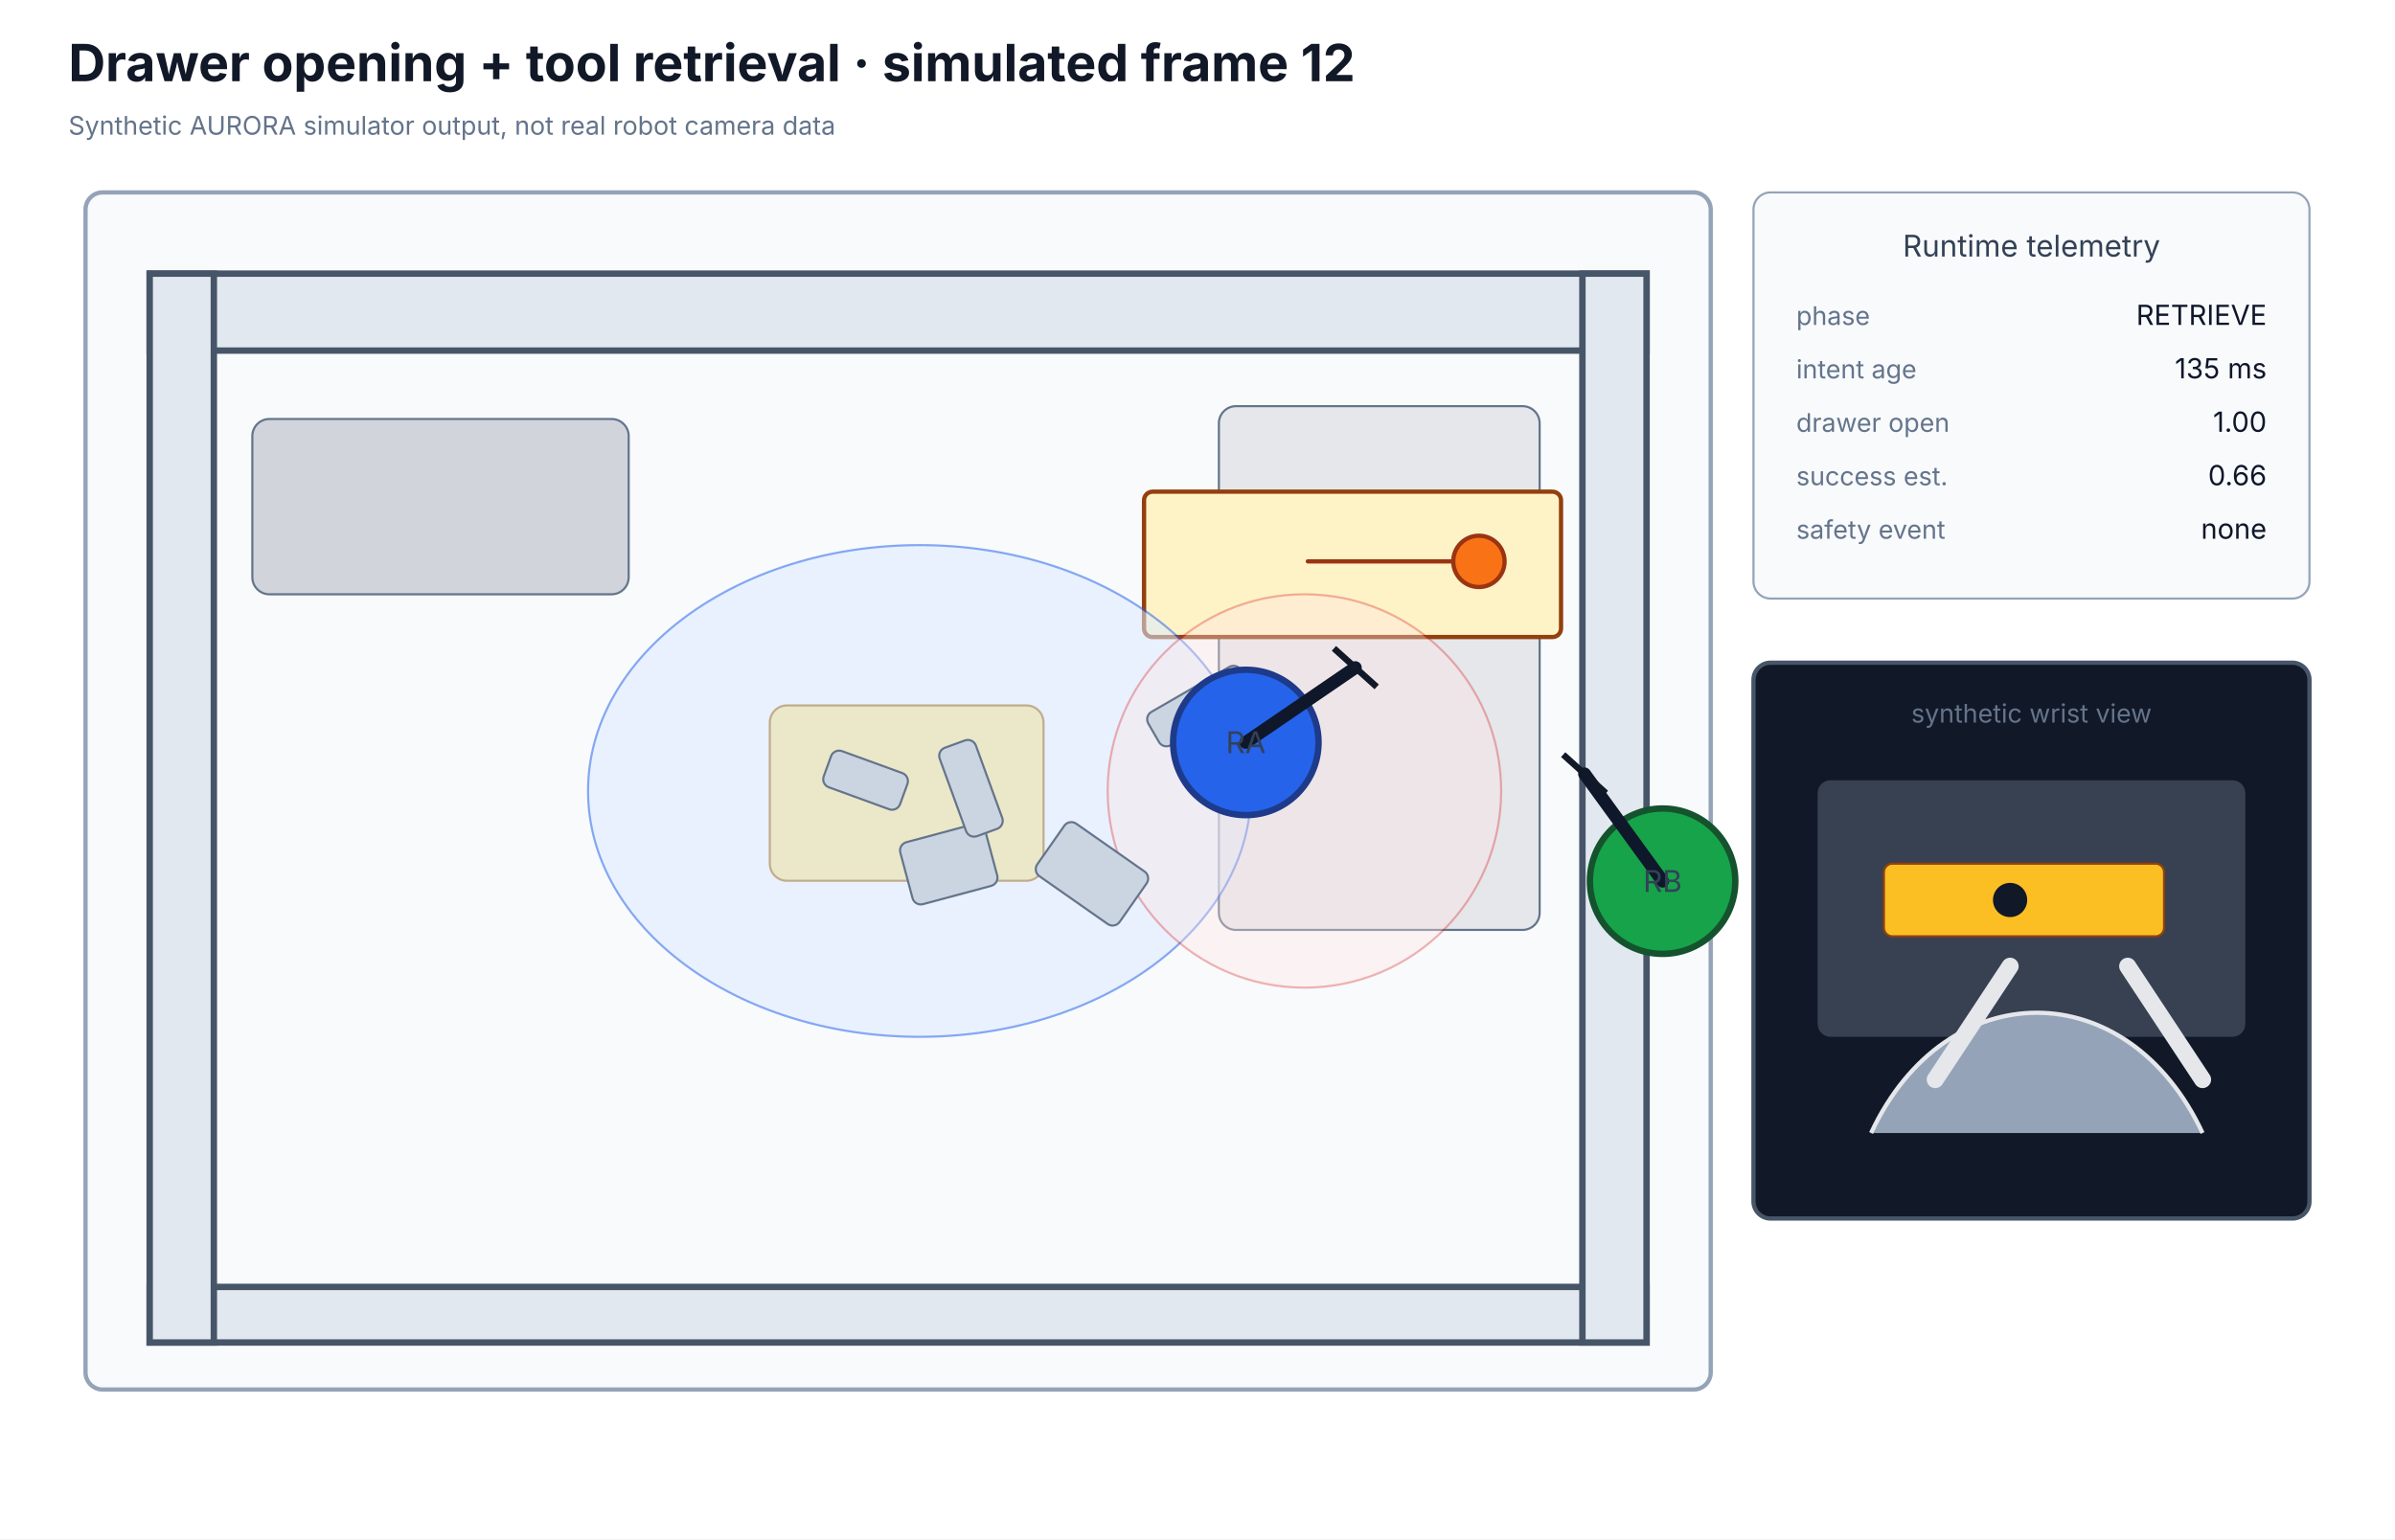
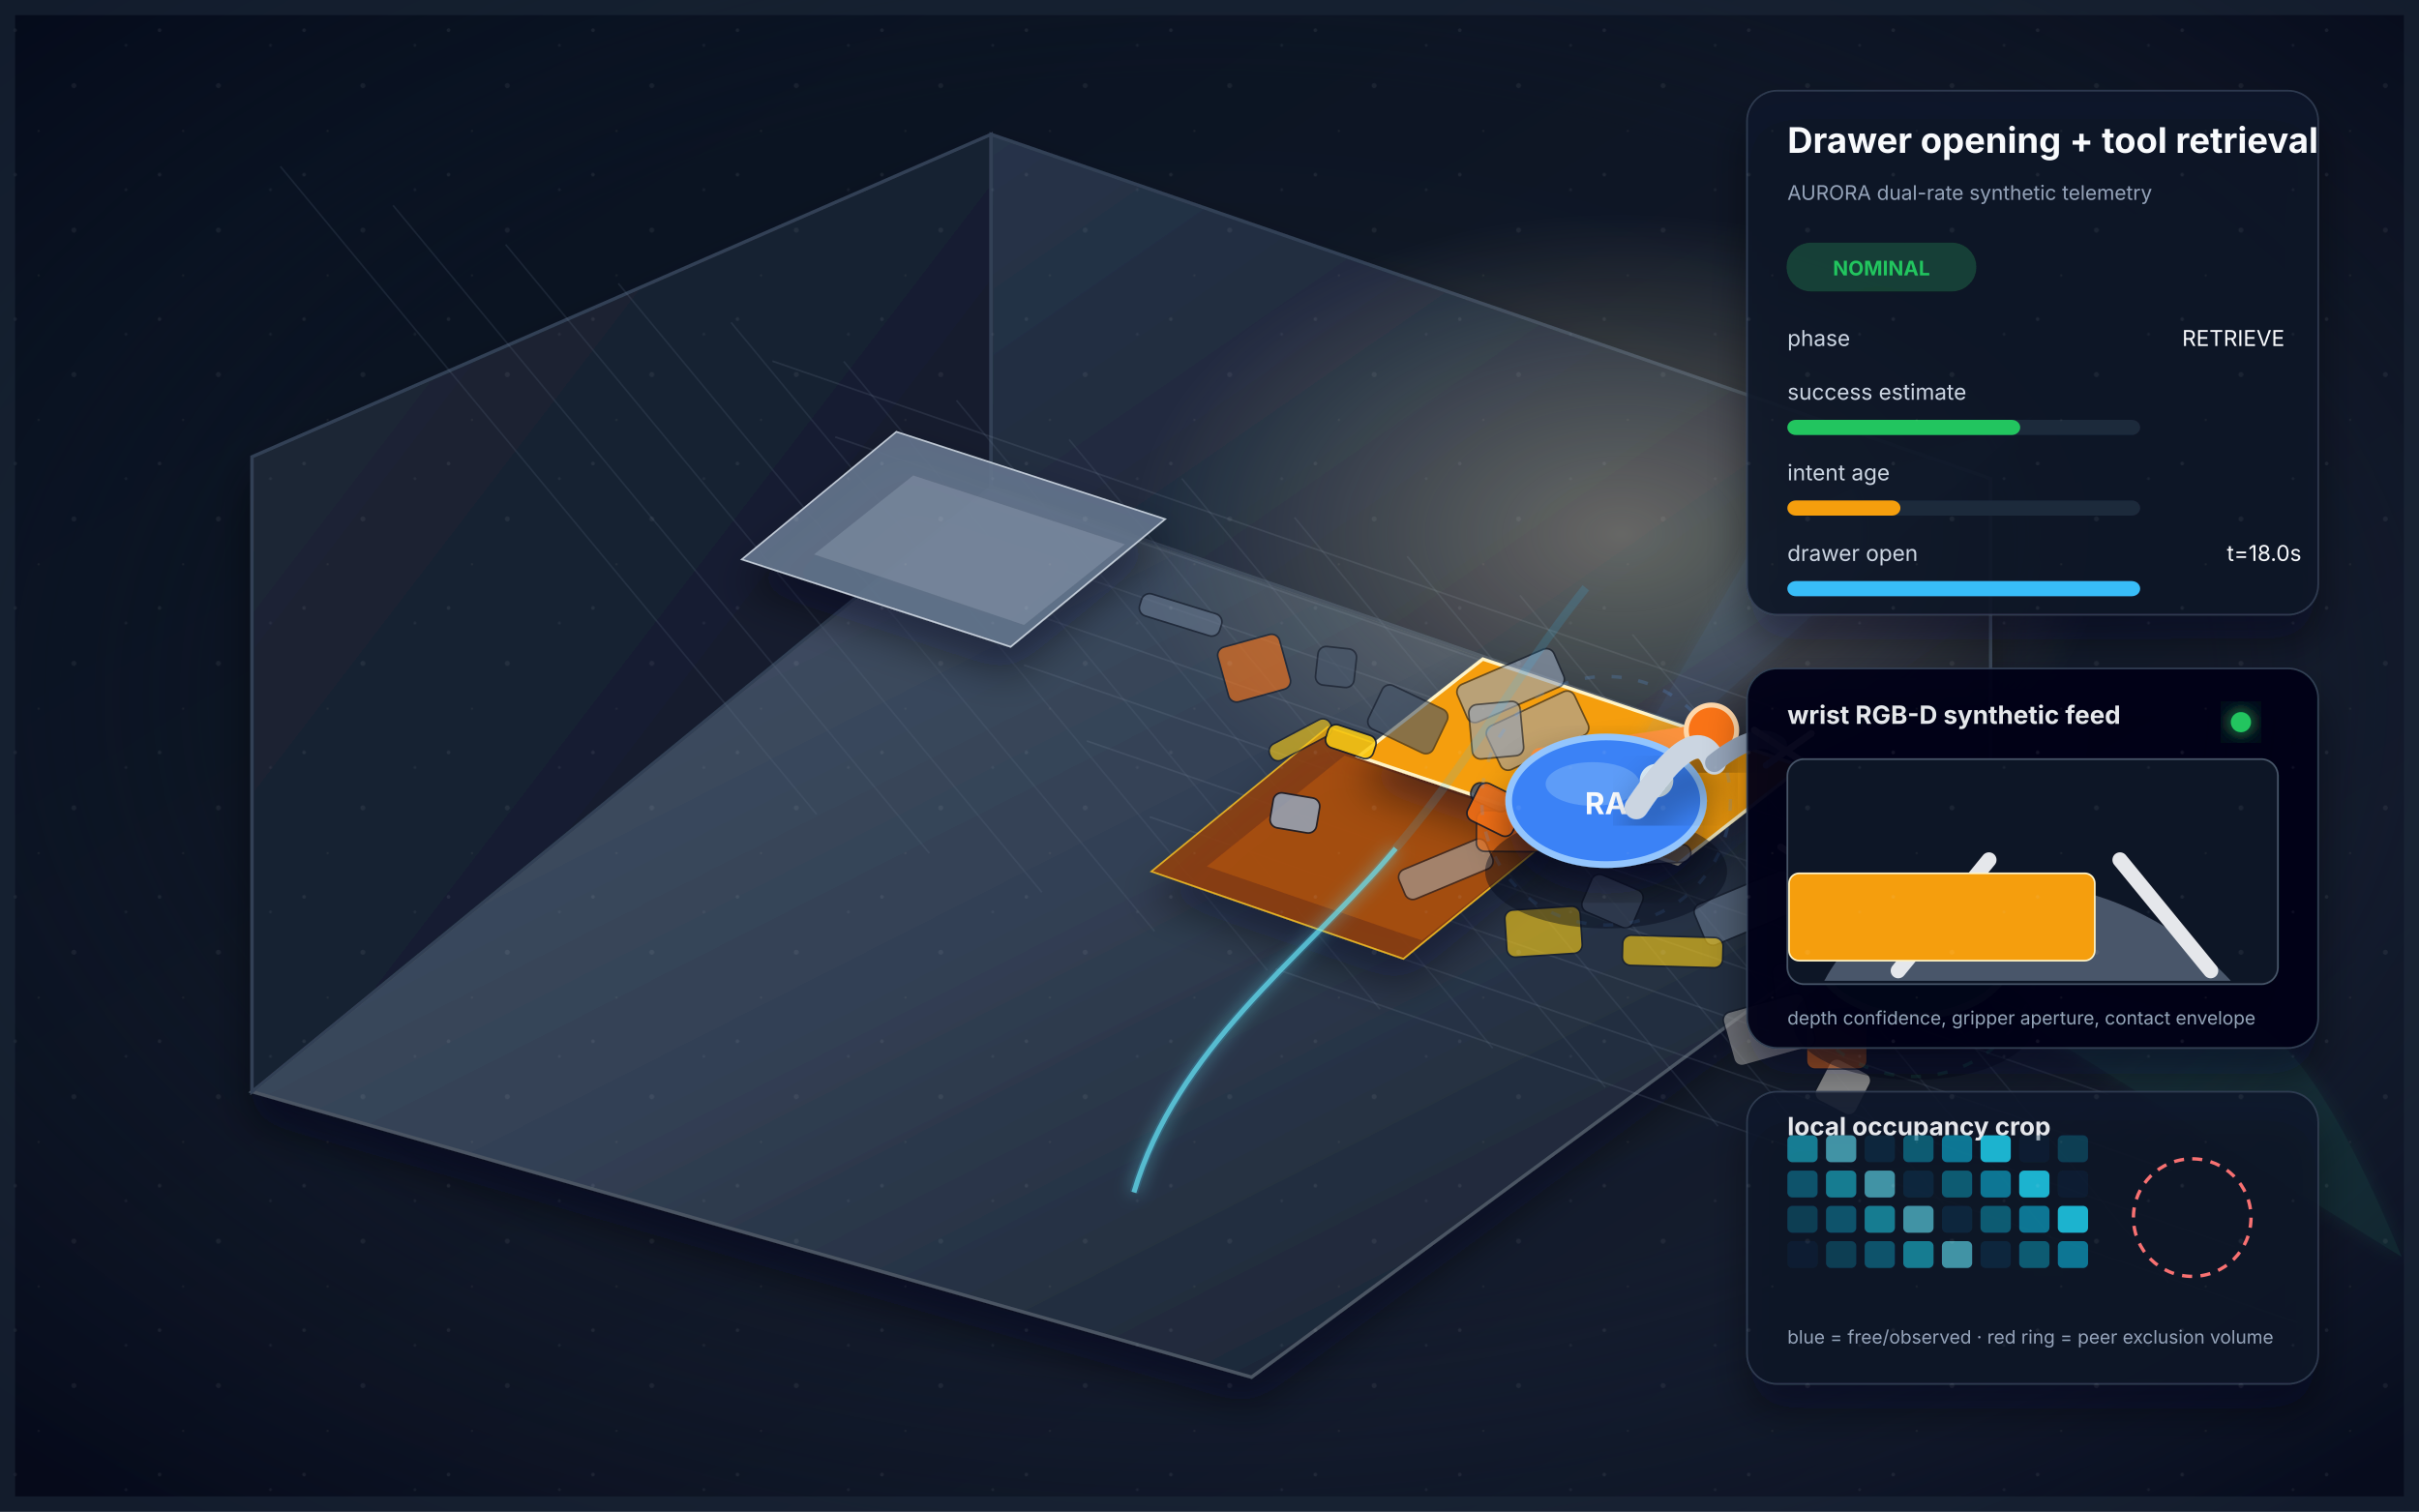
- <svg xmlns="http://www.w3.org/2000/svg" width="1120" height="720" viewBox="0 0 1120 720">
-   <style>text{font-family:Inter,Arial,sans-serif}.title{font-size:24px;font-weight:700;fill:#111827}.label{font-size:14px;fill:#334155}.small{font-size:12px;fill:#64748b}.hud{font-size:13px;fill:#0f172a}.wall{fill:#e2e8f0;stroke:#475569;stroke-width:3}.floor{fill:#f8fafc}.zone{fill:#dbeafe;stroke:#2563eb;stroke-width:1;opacity:.55}.danger{fill:#fee2e2;stroke:#dc2626;stroke-width:1}.drawer{fill:#fef3c7;stroke:#92400e;stroke-width:2}.clutter{fill:#cbd5e1;stroke:#64748b;stroke-width:1}.tool{fill:#f97316;stroke:#9a3412;stroke-width:2}.robotA{fill:#2563eb;stroke:#1e3a8a;stroke-width:3}.robotB{fill:#16a34a;stroke:#14532d;stroke-width:3}.arm{stroke:#0f172a;stroke-width:6;stroke-linecap:round}.grip{stroke:#111827;stroke-width:3}</style>
-   <rect width="100%" height="100%" fill="#ffffff" />
-   <text x="32.0" y="38.0" class="title" text-anchor="start">Drawer opening + tool retrieval · simulated frame 12</text>
-   <text x="32.0" y="63.0" class="small" text-anchor="start">Synthetic AURORA simulator output, not real robot camera data</text>
-   <rect x="40" y="90" width="760" height="560" rx="8" class="floor" stroke="#94a3b8" stroke-width="2" />
-   <rect x="70" y="128" width="700" height="36" class="wall" />
-   <rect x="70" y="602" width="700" height="26" class="wall" />
-   <rect x="70" y="128" width="30" height="500" class="wall" />
-   <rect x="740" y="128" width="30" height="500" class="wall" />
-   <rect x="118" y="196" width="176" height="82" rx="8" fill="#d1d5db" stroke="#64748b" />
-   <rect x="570" y="190" width="150" height="245" rx="8" fill="#e5e7eb" stroke="#64748b" />
-   <rect x="535.0" y="230" width="195.0" height="68" rx="4" class="drawer" />
-   <rect x="360" y="330" width="128" height="82" rx="8" fill="#fde68a" stroke="#a16207" />
-   <ellipse cx="430" cy="370" rx="155" ry="115" class="zone" />
-   <circle cx="610" cy="370" r="92" class="danger" opacity=".35" />
-   <rect x="390" y="350" width="38" height="18" rx="4" class="clutter" transform="rotate(20 390 350)" />
-   <rect x="420" y="395" width="41" height="30" rx="4" class="clutter" transform="rotate(-15 420 395)" />
-   <rect x="455" y="345" width="44" height="18" rx="4" class="clutter" transform="rotate(70 455 345)" />
-   <rect x="500" y="383" width="47" height="30" rx="4" class="clutter" transform="rotate(35 500 383)" />
-   <rect x="535" y="335" width="50" height="18" rx="4" class="clutter" transform="rotate(-30 535 335)" />
-   <path d="M 611.6 262.6 L 687.6 262.6" class="tool" stroke-width="9" stroke-linecap="round" />
-   <circle cx="691.6" cy="262.6" r="12" class="tool" />
-   <circle cx="582.6" cy="347.3" r="34" class="robotA" />
-   <line x1="582.6" y1="347.3" x2="633.8" y2="312.3" class="arm" />
-   <line x1="623.8" y1="303.3" x2="643.8" y2="321.3" class="grip" />
-   <text x="582.6" y="352.3" class="label" text-anchor="middle">RA</text>
-   <circle cx="777.5" cy="412.2" r="34" class="robotB" />
-   <line x1="777.5" y1="412.2" x2="741.0" y2="362.0" class="arm" />
-   <line x1="731.0" y1="353.0" x2="751.0" y2="371.0" class="grip" />
-   <text x="777.5" y="417.2" class="label" text-anchor="middle">RB</text>
-   <rect x="820" y="90" width="260" height="190" rx="8" fill="#f8fafc" stroke="#94a3b8" />
-   <text x="950.0" y="120.0" class="label" text-anchor="middle">Runtime telemetry</text>
-   <text x="840.0" y="152.0" class="small" text-anchor="start">phase</text>
-   <text x="1060.0" y="152.0" class="hud" text-anchor="end">RETRIEVE</text>
-   <text x="840.0" y="177.0" class="small" text-anchor="start">intent age</text>
-   <text x="1060.0" y="177.0" class="hud" text-anchor="end">135 ms</text>
-   <text x="840.0" y="202.0" class="small" text-anchor="start">drawer open</text>
-   <text x="1060.0" y="202.0" class="hud" text-anchor="end">1.00</text>
-   <text x="840.0" y="227.0" class="small" text-anchor="start">success est.</text>
-   <text x="1060.0" y="227.0" class="hud" text-anchor="end">0.66</text>
-   <text x="840.0" y="252.0" class="small" text-anchor="start">safety event</text>
-   <text x="1060.0" y="252.0" class="hud" text-anchor="end">none</text>
-   <rect x="820" y="310" width="260" height="260" rx="8" fill="#111827" stroke="#475569" stroke-width="2" />
-   <text x="950.0" y="338.0" class="small" text-anchor="middle">synthetic wrist view</text>
-   <rect x="850" y="365" width="200" height="120" rx="6" fill="#374151" />
-   <path d="M 875 530 C 910 455, 995 455, 1030 530" fill="#94a3b8" stroke="#e5e7eb" stroke-width="2" />
-   <line x1="905" y1="505" x2="940" y2="452" stroke="#e5e7eb" stroke-width="8" stroke-linecap="round" />
-   <line x1="995" y1="452" x2="1030" y2="505" stroke="#e5e7eb" stroke-width="8" stroke-linecap="round" />
-   <rect x="881.0" y="404" width="131.0" height="34" rx="4" fill="#fbbf24" stroke="#92400e" />
-   <circle cx="940" cy="421" r="8" fill="#111827" />
+ <svg xmlns="http://www.w3.org/2000/svg" width="1440" height="900" viewBox="0 0 1440 900">
+   <defs>
+     <linearGradient id="bg" x1="0" y1="0" x2="1" y2="1">
+       <stop offset="0" stop-color="#07111f" />
+       <stop offset="0.55" stop-color="#111827" />
+       <stop offset="1" stop-color="#172033" />
+     </linearGradient>
+     <radialGradient id="vignette" cx="50%" cy="46%" r="70%">
+       <stop offset="0" stop-color="#ffffff" stop-opacity="0.07" />
+       <stop offset="0.58" stop-color="#0f172a" stop-opacity="0" />
+       <stop offset="1" stop-color="#020617" stop-opacity="0.82" />
+     </radialGradient>
+     <linearGradient id="floorGrad" x1="0" y1="0" x2="1" y2="1">
+       <stop offset="0" stop-color="#475569" />
+       <stop offset="0.45" stop-color="#334155" />
+       <stop offset="1" stop-color="#111827" />
+     </linearGradient>
+     <linearGradient id="wallLeft" x1="0" y1="0" x2="1" y2="1">
+       <stop offset="0" stop-color="#1f2937" />
+       <stop offset="1" stop-color="#0f172a" />
+     </linearGradient>
+     <linearGradient id="wallRight" x1="0" y1="0" x2="1" y2="1">
+       <stop offset="0" stop-color="#273449" />
+       <stop offset="1" stop-color="#111827" />
+     </linearGradient>
+     <radialGradient id="lamp" cx="50%" cy="50%" r="50%">
+       <stop offset="0" stop-color="#fef3c7" stop-opacity="0.60" />
+       <stop offset="1" stop-color="#fef3c7" stop-opacity="0" />
+     </radialGradient>
+     <pattern id="dust" width="86" height="86" patternUnits="userSpaceOnUse">
+       <circle cx="9" cy="18" r="1.1" fill="#e5e7eb" opacity="0.22" />
+       <circle cx="44" cy="51" r="1.5" fill="#f8fafc" opacity="0.18" />
+       <circle cx="75" cy="27" r="0.9" fill="#cbd5e1" opacity="0.18" />
+       <circle cx="23" cy="78" r="0.7" fill="#fef3c7" opacity="0.16" />
+     </pattern>
+     <filter id="softShadow" x="-30%" y="-30%" width="160%" height="160%">
+       <feDropShadow dx="0" dy="16" stdDeviation="12" flood-color="#020617" flood-opacity="0.45" />
+     </filter>
+     <filter id="glow" x="-50%" y="-50%" width="200%" height="200%">
+       <feGaussianBlur stdDeviation="5" result="coloredBlur" />
+       <feMerge>
+         <feMergeNode in="coloredBlur" />
+         <feMergeNode in="SourceGraphic" />
+       </feMerge>
+     </filter>
+   </defs>
+   <rect width="1440" height="900" fill="url(#bg)" />
+   <rect width="1440" height="900" fill="url(#vignette)" opacity="0.95" />
+   <g filter="url(#softShadow)">
+     <path d="M150 650 L590 290 L1185 495 L745 820 Z" fill="url(#floorGrad)" stroke="#4b5563" stroke-width="2" />
+     <path d="M150 650 L150 272 L590 80 L590 290 Z" fill="url(#wallLeft)" stroke="#334155" stroke-width="2" />
+     <path d="M590 80 L1185 285 L1185 495 L590 290 Z" fill="url(#wallRight)" stroke="#334155" stroke-width="2" />
+   </g>
+   <line x1="166.9" y1="99.1" x2="486.1" y2="484.8" stroke="#64748b" stroke-width="1" opacity="0.18" />
+   <line x1="234.0" y1="122.3" x2="553.2" y2="508.0" stroke="#64748b" stroke-width="1" opacity="0.18" />
+   <line x1="301.0" y1="145.6" x2="620.2" y2="531.3" stroke="#64748b" stroke-width="1" opacity="0.18" />
+   <line x1="368.1" y1="168.8" x2="687.3" y2="554.5" stroke="#64748b" stroke-width="1" opacity="0.18" />
+   <line x1="435.2" y1="192.0" x2="754.4" y2="577.7" stroke="#64748b" stroke-width="1" opacity="0.18" />
+   <line x1="502.3" y1="215.2" x2="821.5" y2="600.9" stroke="#64748b" stroke-width="1" opacity="0.18" />
+   <line x1="569.4" y1="238.4" x2="888.6" y2="624.1" stroke="#64748b" stroke-width="1" opacity="0.18" />
+   <line x1="636.4" y1="261.7" x2="955.6" y2="647.4" stroke="#64748b" stroke-width="1" opacity="0.18" />
+   <line x1="703.5" y1="284.9" x2="1022.7" y2="670.6" stroke="#64748b" stroke-width="1" opacity="0.18" />
+   <line x1="770.6" y1="308.1" x2="1089.8" y2="693.8" stroke="#64748b" stroke-width="1" opacity="0.18" />
+   <line x1="837.7" y1="331.3" x2="1156.9" y2="717.0" stroke="#64748b" stroke-width="1" opacity="0.18" />
+   <line x1="904.8" y1="354.5" x2="1224.0" y2="740.2" stroke="#64748b" stroke-width="1" opacity="0.18" />
+   <line x1="971.8" y1="377.8" x2="1291.0" y2="763.5" stroke="#64748b" stroke-width="1" opacity="0.18" />
+   <line x1="459.8" y1="215.0" x2="1068.2" y2="425.6" stroke="#94a3b8" stroke-width="1" opacity="0.14" />
+   <line x1="497.2" y1="260.2" x2="1105.6" y2="470.8" stroke="#94a3b8" stroke-width="1" opacity="0.14" />
+   <line x1="534.7" y1="305.5" x2="1143.1" y2="516.1" stroke="#94a3b8" stroke-width="1" opacity="0.14" />
+   <line x1="572.1" y1="350.7" x2="1180.5" y2="561.3" stroke="#94a3b8" stroke-width="1" opacity="0.14" />
+   <line x1="609.6" y1="396.0" x2="1218.0" y2="606.6" stroke="#94a3b8" stroke-width="1" opacity="0.14" />
+   <line x1="647.0" y1="441.2" x2="1255.4" y2="651.8" stroke="#94a3b8" stroke-width="1" opacity="0.14" />
+   <line x1="684.4" y1="486.4" x2="1292.8" y2="697.0" stroke="#94a3b8" stroke-width="1" opacity="0.14" />
+   <line x1="721.9" y1="531.7" x2="1330.3" y2="742.3" stroke="#94a3b8" stroke-width="1" opacity="0.14" />
+   <line x1="759.3" y1="576.9" x2="1367.7" y2="787.5" stroke="#94a3b8" stroke-width="1" opacity="0.14" />
+   <ellipse cx="965" cy="318" rx="290" ry="190" fill="url(#lamp)" opacity="0.55" />
+   <g filter="url(#softShadow)">
+     <path d="M533.6 257.1 l160 52 l-92 76 l-160 -52z" fill="#64748b" stroke="#cbd5e1" opacity="0.92" />
+     <path d="M543.6 283.1 l126 41 l-60 48 l-125 -42z" fill="#94a3b8" opacity="0.35" />
+   </g>
+   <g filter="url(#softShadow)">
+     <path d="M790.4 432.9 l150 52 l-105 86 l-150 -52z" fill="#92400e" stroke="#fbbf24" opacity="0.86" />
+     <path d="M800.4 449.9 l128 44 l-82 66 l-128 -44z" fill="#b45309" opacity="0.65" />
+   </g>
+   <g filter="url(#softShadow)">
+     <path d="M882.7 392.4 l190 64 l-74 58 l-190 -64z" fill="#f59e0b" stroke="#fef3c7" stroke-width="2" />
+     <path d="M926.7 442.4 l86 29 l-16 15 l-86 -29z" fill="#111827" opacity="0.72" />
+     <circle cx="995.7" cy="461.4" r="8" fill="#fef3c7" />
+   </g>
+   <rect x="758.8" y="471.3" width="28.0" height="21.1" rx="5" fill="#94a3b8" stroke="#111827" opacity="0.86" transform="rotate(9.6 758.8 471.3)" />
+   <rect x="963.4" y="505.4" width="42.9" height="10.5" rx="5" fill="#64748b" stroke="#111827" opacity="0.62" transform="rotate(-3.8 963.4 505.4)" />
+   <rect x="895.5" y="542.2" width="45.0" height="28.1" rx="5" fill="#facc15" stroke="#111827" opacity="0.62" transform="rotate(-3.7 895.5 542.2)" />
+   <rect x="831.0" y="519.6" width="56.4" height="19.0" rx="5" fill="#a3a3a3" stroke="#111827" opacity="0.62" transform="rotate(-22.6 831.0 519.6)" />
+   <rect x="879.0" y="482.6" width="54.4" height="24.3" rx="5" fill="#f97316" stroke="#111827" opacity="0.62" transform="rotate(0.4 879.0 482.6)" />
+   <rect x="878.7" y="464.5" width="24.1" height="11.5" rx="5" fill="#475569" stroke="#111827" opacity="0.86" transform="rotate(24.7 878.7 464.5)" />
+   <rect x="951.0" y="477.4" width="59.3" height="22.5" rx="5" fill="#94a3b8" stroke="#111827" opacity="0.62" transform="rotate(-22.2 951.0 477.4)" />
+   <rect x="1006.9" y="540.2" width="61.2" height="26.3" rx="5" fill="#64748b" stroke="#111827" opacity="0.62" transform="rotate(-22.7 1006.9 540.2)" />
+   <rect x="966.1" y="556.7" width="59.8" height="18.0" rx="5" fill="#facc15" stroke="#111827" opacity="0.62" transform="rotate(1.6 966.1 556.7)" />
+   <rect x="883.1" y="434.3" width="57.6" height="28.7" rx="5" fill="#a3a3a3" stroke="#111827" opacity="0.62" transform="rotate(-25.2 883.1 434.3)" />
+   <rect x="882.4" y="464.5" width="29.8" height="24.5" rx="5" fill="#f97316" stroke="#111827" opacity="0.86" transform="rotate(26.3 882.4 464.5)" />
+   <rect x="824.9" y="406.1" width="42.8" height="28.7" rx="5" fill="#475569" stroke="#111827" opacity="0.62" transform="rotate(25.5 824.9 406.1)" />
+   <rect x="865.7" y="409.4" width="62.6" height="24.4" rx="5" fill="#94a3b8" stroke="#111827" opacity="0.62" transform="rotate(-23.3 865.7 409.4)" />
+   <rect x="681.0" y="352.2" width="49.9" height="13.7" rx="5" fill="#64748b" stroke="#111827" opacity="0.62" transform="rotate(17.2 681.0 352.2)" />
+   <rect x="753.7" y="445.2" width="40.6" height="10.9" rx="5" fill="#facc15" stroke="#111827" opacity="0.62" transform="rotate(-27.9 753.7 445.2)" />
+   <rect x="1091.3" y="628.7" width="27.2" height="27.6" rx="5" fill="#a3a3a3" stroke="#111827" opacity="0.86" transform="rotate(27.4 1091.3 628.7)" />
+   <rect x="1075.3" y="609.4" width="36.2" height="27.2" rx="5" fill="#f97316" stroke="#111827" opacity="0.62" transform="rotate(-0.1 1075.3 609.4)" />
+   <rect x="1054.4" y="574.6" width="57.4" height="30.6" rx="5" fill="#475569" stroke="#111827" opacity="0.62" transform="rotate(-6.4 1054.4 574.6)" />
+   <rect x="873.9" y="420.0" width="30.7" height="32.5" rx="5" fill="#94a3b8" stroke="#111827" opacity="0.62" transform="rotate(-5.3 873.9 420.0)" />
+   <rect x="949.5" y="519.0" width="32.9" height="24.1" rx="5" fill="#64748b" stroke="#111827" opacity="0.62" transform="rotate(23.1 949.5 519.0)" />
+   <rect x="792.2" y="430.1" width="29.8" height="14.3" rx="5" fill="#facc15" stroke="#111827" opacity="0.86" transform="rotate(18.3 792.2 430.1)" />
+   <rect x="1024.6" y="603.9" width="50.1" height="33.0" rx="5" fill="#a3a3a3" stroke="#111827" opacity="0.62" transform="rotate(-15.6 1024.6 603.9)" />
+   <rect x="723.7" y="386.6" width="38.1" height="33.8" rx="5" fill="#f97316" stroke="#111827" opacity="0.62" transform="rotate(-15.4 723.7 386.6)" />
+   <rect x="785.1" y="384.4" width="23.1" height="23.1" rx="5" fill="#475569" stroke="#111827" opacity="0.62" transform="rotate(6.3 785.1 384.4)" />
+   <path d="M956.1 476.8 l90.0 -155.9 q46 -30 164.4 -73.2 z" fill="#60a5fa" opacity="0.10" filter="url(#glow)" />
+   <circle cx="956.1" cy="476.8" r="74" fill="none" stroke="#60a5fa" stroke-width="2" opacity="0.20" stroke-dasharray="6 10" />
+   <path d="M1139.3 567.0 l174.7 43.5 q46 -30 115.7 137.9 z" fill="#34d399" opacity="0.10" filter="url(#glow)" />
+   <circle cx="1139.3" cy="567.0" r="74" fill="none" stroke="#34d399" stroke-width="2" opacity="0.20" stroke-dasharray="6 10" />
+   <g filter="url(#softShadow)">
+     <path d="M916.8 450.8 L1012.8 436.8" stroke="#fb923c" stroke-width="11" stroke-linecap="round" />
+     <circle cx="1018.8" cy="434.8" r="15" fill="#f97316" stroke="#fed7aa" stroke-width="3" />
+   </g>
+   <ellipse cx="956.1" cy="518.8" rx="72" ry="34" fill="#020617" opacity="0.42" />
+   <g filter="url(#softShadow)">
+     <ellipse cx="956.1" cy="476.8" rx="58" ry="38" fill="#3b82f6" stroke="#93c5fd" stroke-width="4" />
+     <ellipse cx="948.1" cy="466.8" rx="28" ry="13" fill="#93c5fd" opacity="0.38" />
+     <circle cx="986.1" cy="464.8" r="10" fill="#e0f2fe" />
+     <text x="956.1" y="484.8" font-family="Inter,Arial,sans-serif" font-size="18" font-weight="700" text-anchor="middle" fill="#f8fafc">RA</text>
+   </g>
+   <path d="M974.1 480.8 Q1010.5 426.2 1020.5 454.2" stroke="#cbd5e1" stroke-width="14" stroke-linecap="round" fill="none" filter="url(#softShadow)" />
+   <path d="M1020.5 454.2 Q1046.3 433.7 1058.3 443.7" stroke="#94a3b8" stroke-width="11" stroke-linecap="round" fill="none" />
+   <path d="M1044.3 434.7 L1073.3 453.7 M1051.3 455.7 L1078.3 436.7" stroke="#f8fafc" stroke-width="4" stroke-linecap="round" />
+   <ellipse cx="1139.3" cy="609.0" rx="72" ry="34" fill="#020617" opacity="0.42" />
+   <g filter="url(#softShadow)">
+     <ellipse cx="1139.3" cy="567.0" rx="58" ry="38" fill="#22c55e" stroke="#86efac" stroke-width="4" />
+     <ellipse cx="1131.3" cy="557.0" rx="28" ry="13" fill="#86efac" opacity="0.38" />
+     <circle cx="1169.3" cy="555.0" r="10" fill="#e0f2fe" />
+     <text x="1139.3" y="575.0" font-family="Inter,Arial,sans-serif" font-size="18" font-weight="700" text-anchor="middle" fill="#f8fafc">RB</text>
+   </g>
+   <path d="M1157.3 571.0 Q1083.4 506.6 1093.4 534.6" stroke="#cbd5e1" stroke-width="14" stroke-linecap="round" fill="none" filter="url(#softShadow)" />
+   <path d="M1093.4 534.6 Q1062.0 503.3 1074.0 513.3" stroke="#94a3b8" stroke-width="11" stroke-linecap="round" fill="none" />
+   <path d="M1060.0 504.3 L1089.0 523.3 M1067.0 525.3 L1094.0 506.3" stroke="#f8fafc" stroke-width="4" stroke-linecap="round" />
+   <path d="M675 710 C700 625, 775 570, 825 512 C875 455, 900 405, 944 350" fill="none" stroke="#38bdf8" stroke-width="5" opacity="0.16" />
+   <path d="M675 710 C700 625, 775 570, 825 512 C875 455, 900 405, 944 350" fill="none" stroke="#67e8f9" stroke-width="3" opacity="0.72" stroke-dasharray="260.0 800" filter="url(#glow)" />
+   <g filter="url(#softShadow)">
+     <rect x="1040" y="54" width="340" height="312" rx="18" fill="#0f172a" opacity="0.88" stroke="#334155" />
+     <text x="1064" y="91" font-family="Inter,Arial,sans-serif" font-size="21" font-weight="700" fill="#f8fafc">Drawer opening + tool retrieval</text>
+     <text x="1064" y="119" font-family="Inter,Arial,sans-serif" font-size="12" fill="#94a3b8">AURORA dual-rate synthetic telemetry</text>
+     <rect x="1064" y="145" width="112" height="28" rx="14" fill="#22c55e" opacity="0.23" stroke="#22c55e" />
+     <text x="1120" y="164" font-family="Inter,Arial,sans-serif" font-size="12" font-weight="700" text-anchor="middle" fill="#22c55e">NOMINAL</text>
+     <text x="1064" y="206" font-family="Inter,Arial,sans-serif" font-size="13" fill="#cbd5e1">phase</text>
+     <text x="1360" y="206" font-family="Inter,Arial,sans-serif" font-size="13" text-anchor="end" fill="#f8fafc">RETRIEVE</text>
+     <text x="1064" y="238" font-family="Inter,Arial,sans-serif" font-size="13" fill="#cbd5e1">success estimate</text>
+     <rect x="1064" y="250" width="210" height="9" rx="5" fill="#1e293b" />
+     <rect x="1064" y="250" width="138.6" height="9" rx="5" fill="#22c55e" />
+     <text x="1064" y="286" font-family="Inter,Arial,sans-serif" font-size="13" fill="#cbd5e1">intent age</text>
+     <rect x="1064" y="298" width="210" height="9" rx="5" fill="#1e293b" />
+     <rect x="1064" y="298" width="67.3" height="9" rx="5" fill="#f59e0b" />
+     <text x="1064" y="334" font-family="Inter,Arial,sans-serif" font-size="13" fill="#cbd5e1">drawer open</text>
+     <rect x="1064" y="346" width="210" height="9" rx="5" fill="#1e293b" />
+     <rect x="1064" y="346" width="210.0" height="9" rx="5" fill="#38bdf8" />
+     <text x="1370" y="334" font-family="Inter,Arial,sans-serif" font-size="13" text-anchor="end" fill="#f8fafc">t=18.0s</text>
+   </g>
+   <g filter="url(#softShadow)">
+     <rect x="1040" y="398" width="340" height="226" rx="18" fill="#020617" opacity="0.94" stroke="#334155" />
+     <text x="1064" y="431" font-family="Inter,Arial,sans-serif" font-size="15" font-weight="700" fill="#e5e7eb">wrist RGB-D synthetic feed</text>
+     <rect x="1064" y="452" width="292" height="134" rx="10" fill="#111827" stroke="#475569" />
+     <path d="M1086 584 C1128 505, 1256 506, 1328 584" fill="#64748b" opacity="0.68" />
+     <line x1="1130" y1="578" x2="1184" y2="512" stroke="#e5e7eb" stroke-width="9" stroke-linecap="round" />
+     <line x1="1262" y1="512" x2="1316" y2="578" stroke="#e5e7eb" stroke-width="9" stroke-linecap="round" />
+     <rect x="1065.0" y="520" width="182.0" height="52" rx="6" fill="#f59e0b" stroke="#fef3c7" />
+     <circle cx="1334" cy="430" r="6" fill="#22c55e" filter="url(#glow)" />
+     <text x="1064" y="610" font-family="Inter,Arial,sans-serif" font-size="11" fill="#94a3b8">depth confidence, gripper aperture, contact envelope</text>
+   </g>
+   <g filter="url(#softShadow)">
+     <rect x="1040" y="650" width="340" height="174" rx="18" fill="#0f172a" opacity="0.88" stroke="#334155" />
+     <text x="1064" y="676" font-family="Inter,Arial,sans-serif" font-size="15" font-weight="700" fill="#e5e7eb">local occupancy crop</text>
+     <rect x="1064" y="676" width="18" height="16" rx="3" fill="#22d3ee" opacity="0.53" />
+     <rect x="1087" y="676" width="18" height="16" rx="3" fill="#67e8f9" opacity="0.59" />
+     <rect x="1110" y="676" width="18" height="16" rx="3" fill="#082f49" opacity="0.65" />
+     <rect x="1133" y="676" width="18" height="16" rx="3" fill="#0e7490" opacity="0.71" />
+     <rect x="1156" y="676" width="18" height="16" rx="3" fill="#0891b2" opacity="0.77" />
+     <rect x="1179" y="676" width="18" height="16" rx="3" fill="#22d3ee" opacity="0.83" />
+     <rect x="1202" y="676" width="18" height="16" rx="3" fill="#082f49" opacity="0.35" />
+     <rect x="1225" y="676" width="18" height="16" rx="3" fill="#0e7490" opacity="0.41" />
+     <rect x="1064" y="697" width="18" height="16" rx="3" fill="#0891b2" opacity="0.47" />
+     <rect x="1087" y="697" width="18" height="16" rx="3" fill="#22d3ee" opacity="0.53" />
+     <rect x="1110" y="697" width="18" height="16" rx="3" fill="#67e8f9" opacity="0.59" />
+     <rect x="1133" y="697" width="18" height="16" rx="3" fill="#082f49" opacity="0.65" />
+     <rect x="1156" y="697" width="18" height="16" rx="3" fill="#0e7490" opacity="0.71" />
+     <rect x="1179" y="697" width="18" height="16" rx="3" fill="#0891b2" opacity="0.77" />
+     <rect x="1202" y="697" width="18" height="16" rx="3" fill="#22d3ee" opacity="0.83" />
+     <rect x="1225" y="697" width="18" height="16" rx="3" fill="#082f49" opacity="0.35" />
+     <rect x="1064" y="718" width="18" height="16" rx="3" fill="#0e7490" opacity="0.41" />
+     <rect x="1087" y="718" width="18" height="16" rx="3" fill="#0891b2" opacity="0.47" />
+     <rect x="1110" y="718" width="18" height="16" rx="3" fill="#22d3ee" opacity="0.53" />
+     <rect x="1133" y="718" width="18" height="16" rx="3" fill="#67e8f9" opacity="0.59" />
+     <rect x="1156" y="718" width="18" height="16" rx="3" fill="#082f49" opacity="0.65" />
+     <rect x="1179" y="718" width="18" height="16" rx="3" fill="#0e7490" opacity="0.71" />
+     <rect x="1202" y="718" width="18" height="16" rx="3" fill="#0891b2" opacity="0.77" />
+     <rect x="1225" y="718" width="18" height="16" rx="3" fill="#22d3ee" opacity="0.83" />
+     <rect x="1064" y="739" width="18" height="16" rx="3" fill="#082f49" opacity="0.35" />
+     <rect x="1087" y="739" width="18" height="16" rx="3" fill="#0e7490" opacity="0.41" />
+     <rect x="1110" y="739" width="18" height="16" rx="3" fill="#0891b2" opacity="0.47" />
+     <rect x="1133" y="739" width="18" height="16" rx="3" fill="#22d3ee" opacity="0.53" />
+     <rect x="1156" y="739" width="18" height="16" rx="3" fill="#67e8f9" opacity="0.59" />
+     <rect x="1179" y="739" width="18" height="16" rx="3" fill="#082f49" opacity="0.65" />
+     <rect x="1202" y="739" width="18" height="16" rx="3" fill="#0e7490" opacity="0.71" />
+     <rect x="1225" y="739" width="18" height="16" rx="3" fill="#0891b2" opacity="0.77" />
+     <rect x="1270" y="690" width="70" height="70" rx="35" fill="none" stroke="#f87171" stroke-width="2" stroke-dasharray="6 5" />
+     <text x="1064" y="800" font-family="Inter,Arial,sans-serif" font-size="11" fill="#94a3b8">blue = free/observed · red ring = peer exclusion volume</text>
+   </g>
+   <rect x="0" y="0" width="1440" height="900" fill="url(#dust)" opacity="0.33" />
+   <rect x="0" y="0" width="1440" height="900" fill="none" stroke="#1e293b" stroke-width="18" opacity="0.55" />
</svg>
